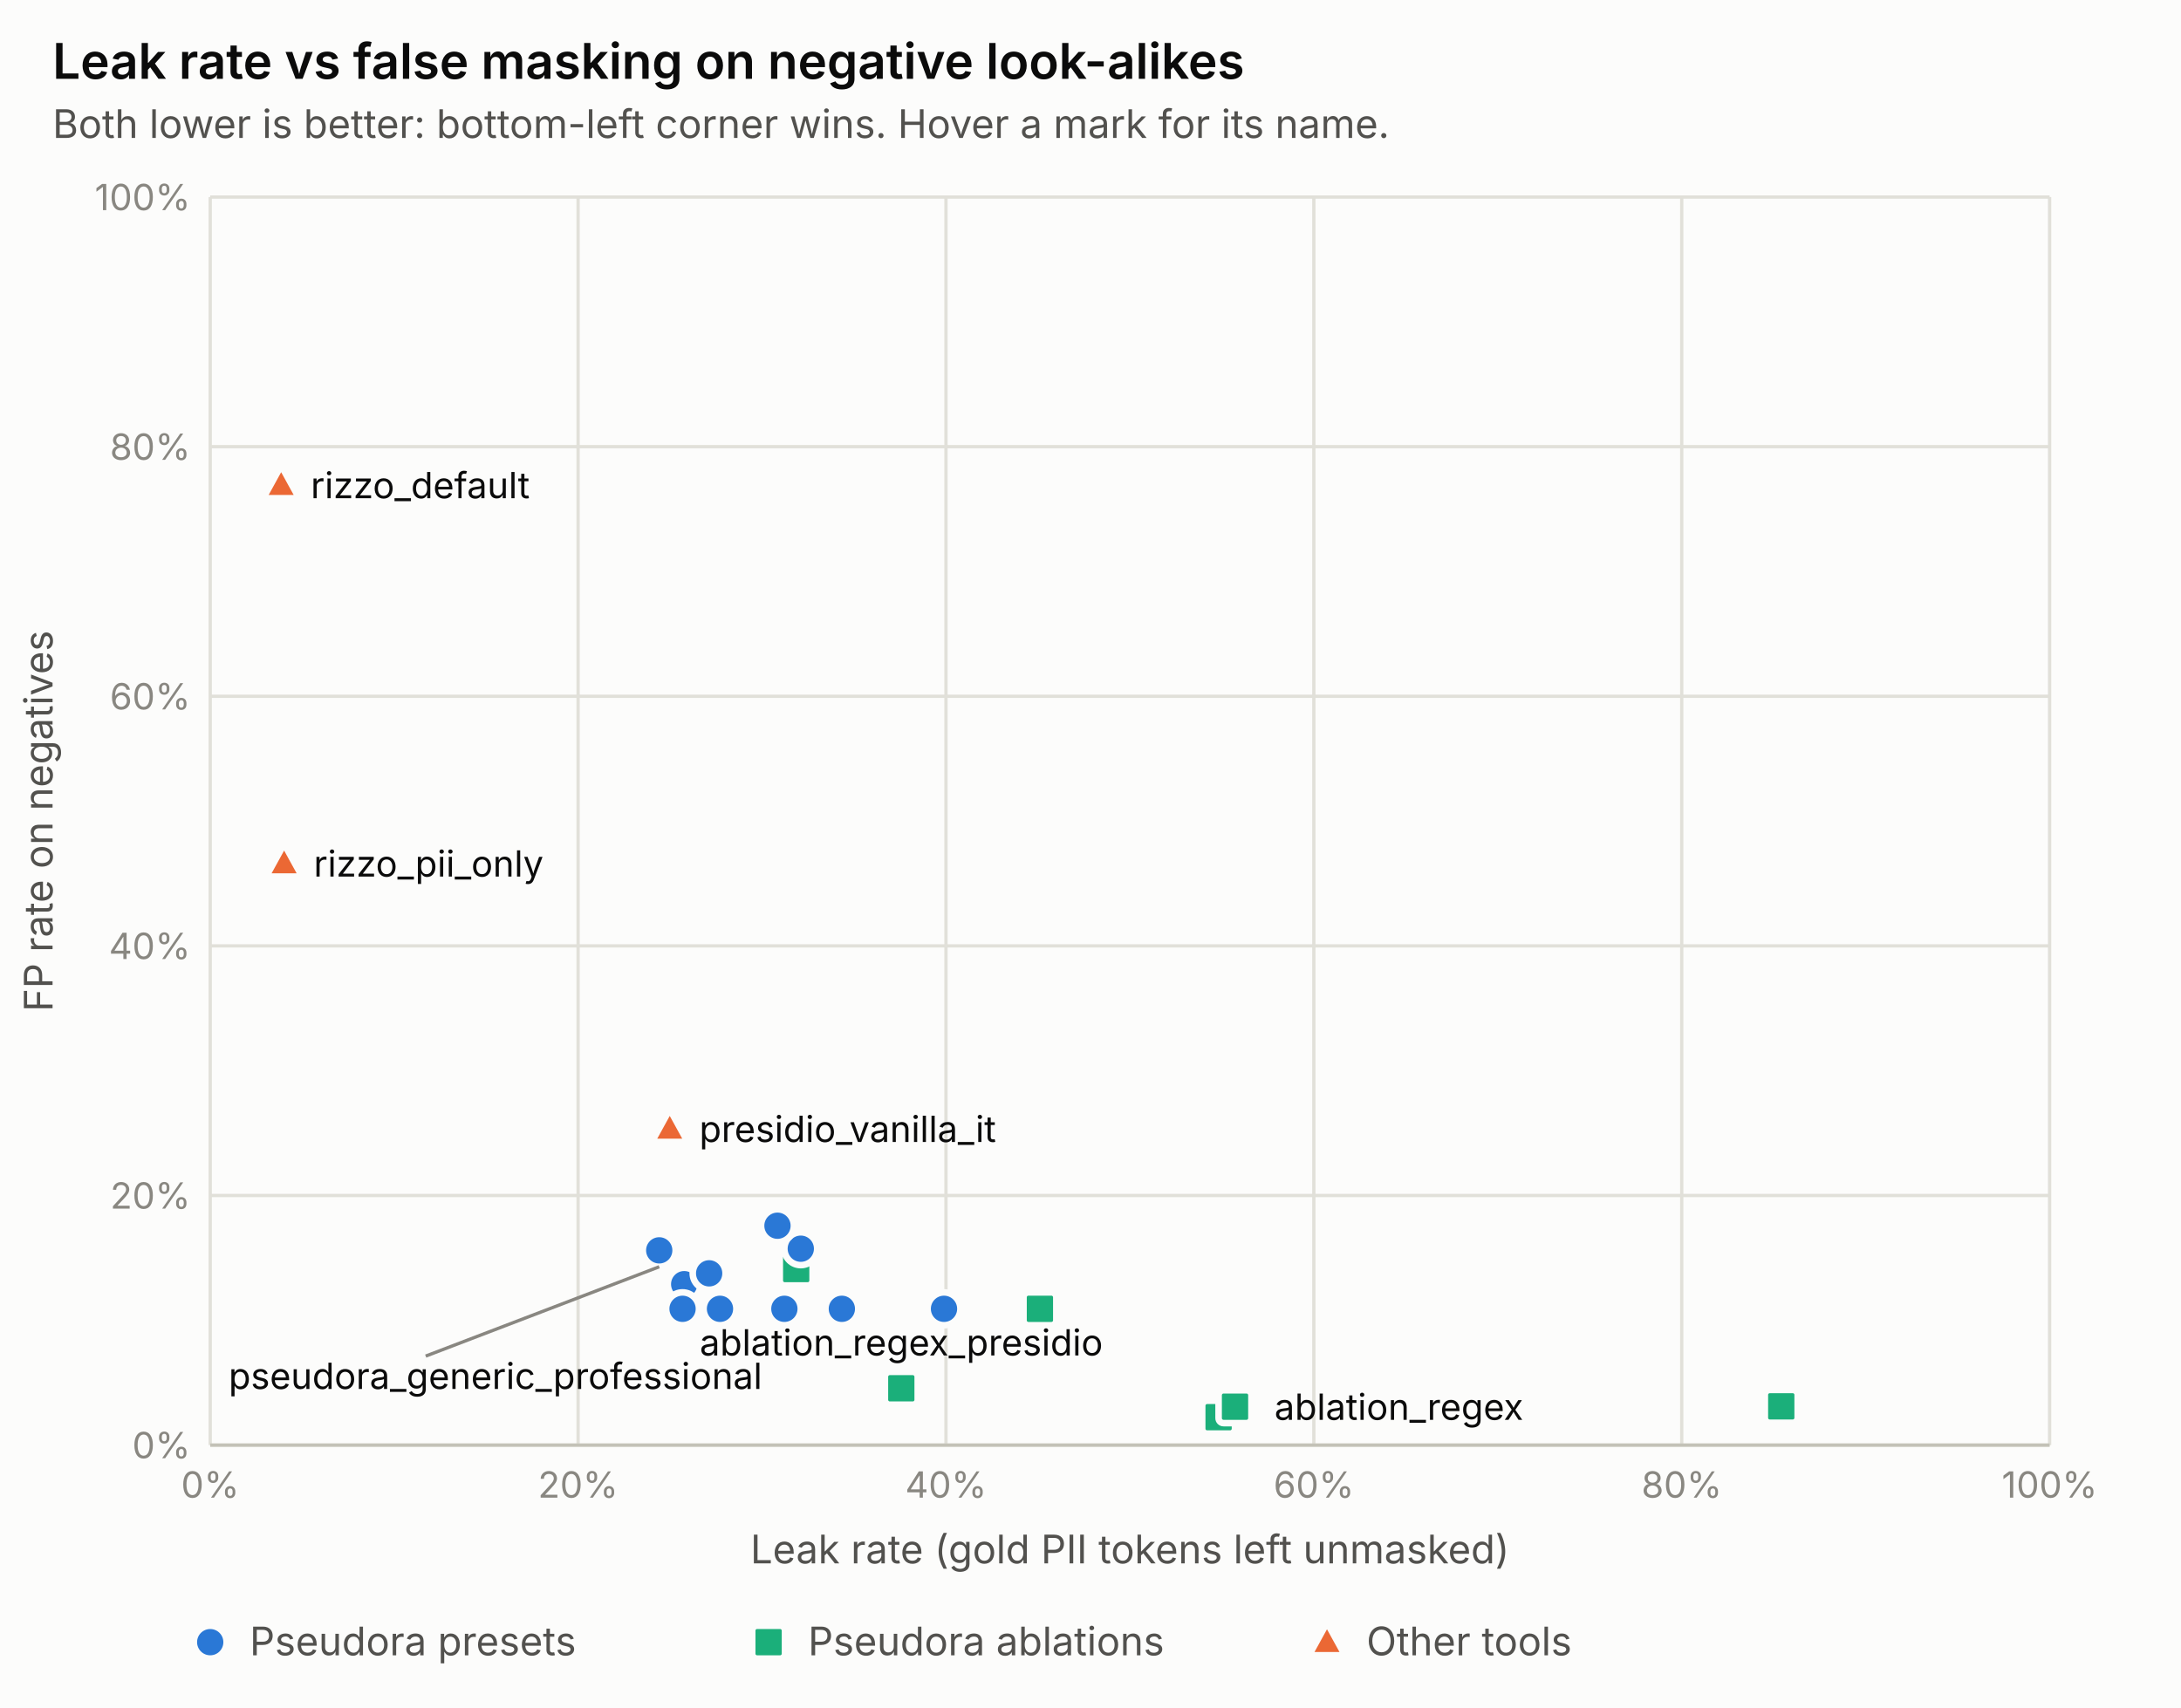
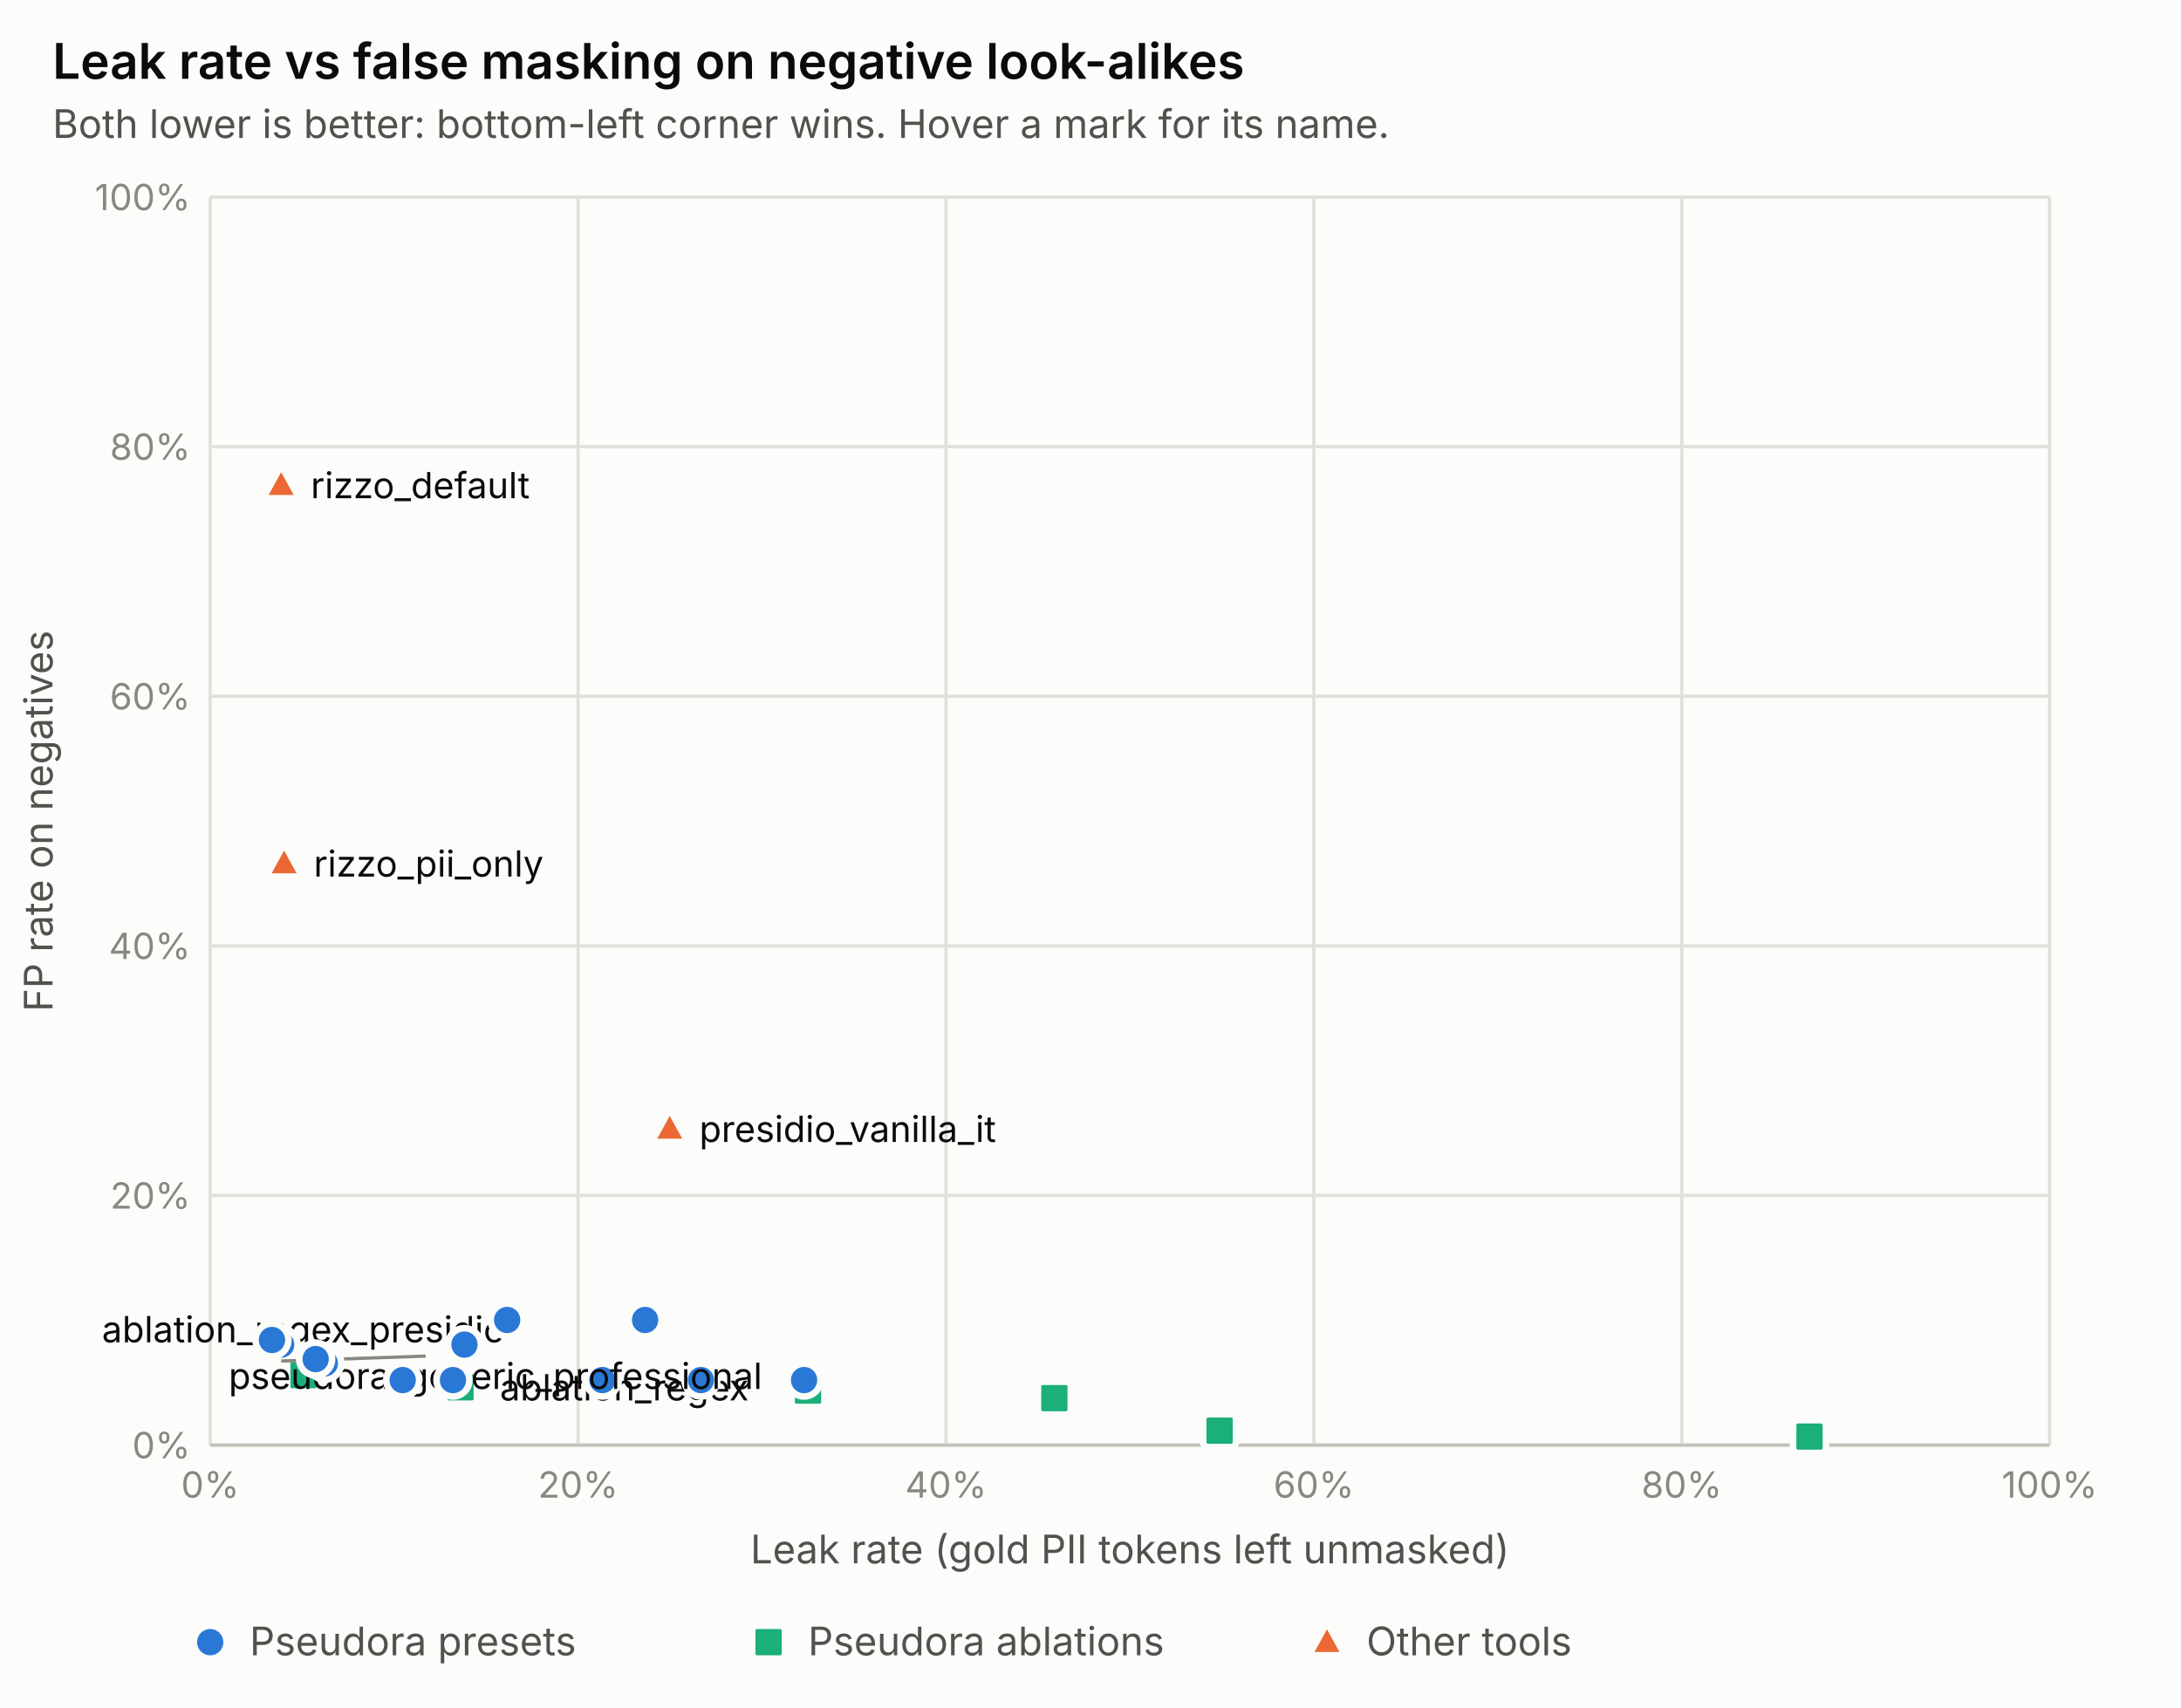
<svg xmlns="http://www.w3.org/2000/svg" width="664" height="520" viewBox="0 0 664 520" role="img" aria-labelledby="t d" font-family="system-ui, -apple-system, Segoe UI, sans-serif">
  <rect width="664" height="520" fill="#fcfcfb" />
  <text x="16" y="24" font-size="15" font-weight="600" fill="#0b0b0b">Leak rate vs false masking on negative look-alikes</text>
  <text x="16" y="42" font-size="12" fill="#52514e">Both lower is better: bottom-left corner wins. Hover a mark for its name.</text>
  <line x1="64" y1="60" x2="64" y2="440" stroke="#e1e0d9" />
  <line x1="64" y1="440" x2="624" y2="440" stroke="#e1e0d9" />
  <text x="64" y="456" font-size="11" fill="#898781" text-anchor="middle">0%</text>
  <text x="58" y="444" font-size="11" fill="#898781" text-anchor="end">0%</text>
  <line x1="176.0" y1="60" x2="176.0" y2="440" stroke="#e1e0d9" />
  <line x1="64" y1="364.0" x2="624" y2="364.0" stroke="#e1e0d9" />
  <text x="176.0" y="456" font-size="11" fill="#898781" text-anchor="middle">20%</text>
  <text x="58" y="368.0" font-size="11" fill="#898781" text-anchor="end">20%</text>
  <line x1="288.0" y1="60" x2="288.0" y2="440" stroke="#e1e0d9" />
  <line x1="64" y1="288.0" x2="624" y2="288.0" stroke="#e1e0d9" />
  <text x="288.0" y="456" font-size="11" fill="#898781" text-anchor="middle">40%</text>
  <text x="58" y="292.0" font-size="11" fill="#898781" text-anchor="end">40%</text>
  <line x1="400.0" y1="60" x2="400.0" y2="440" stroke="#e1e0d9" />
  <line x1="64" y1="212.0" x2="624" y2="212.0" stroke="#e1e0d9" />
  <text x="400.0" y="456" font-size="11" fill="#898781" text-anchor="middle">60%</text>
  <text x="58" y="216.0" font-size="11" fill="#898781" text-anchor="end">60%</text>
  <line x1="512.0" y1="60" x2="512.0" y2="440" stroke="#e1e0d9" />
  <line x1="64" y1="136.0" x2="624" y2="136.0" stroke="#e1e0d9" />
  <text x="512.0" y="456" font-size="11" fill="#898781" text-anchor="middle">80%</text>
  <text x="58" y="140.0" font-size="11" fill="#898781" text-anchor="end">80%</text>
  <line x1="624" y1="60" x2="624" y2="440" stroke="#e1e0d9" />
  <line x1="64" y1="60" x2="624" y2="60" stroke="#e1e0d9" />
  <text x="624" y="456" font-size="11" fill="#898781" text-anchor="middle">100%</text>
  <text x="58" y="64" font-size="11" fill="#898781" text-anchor="end">100%</text>
  <text x="344.0" y="476" font-size="12" fill="#52514e" text-anchor="middle">Leak rate (gold PII tokens left unmasked)</text>
  <text x="16" y="250.0" font-size="12" fill="#52514e" text-anchor="middle" transform="rotate(-90 16 250.0)">FP rate on negatives</text>
  <line x1="64" y1="440" x2="624" y2="440" stroke="#c3c2b7" />
  <circle cx="64.0" cy="500.0" r="5" fill="#2a78d6" stroke="#fcfcfb" stroke-width="2" />
  <text x="76" y="504" font-size="12" fill="#52514e">Pseudora presets</text>
  <rect x="229.0" y="495.0" width="10" height="10" rx="1.5" fill="#1baf7a" stroke="#fcfcfb" stroke-width="2" />
  <text x="246" y="504" font-size="12" fill="#52514e">Pseudora ablations</text>
  <path d="M404.0,494.0 L409.5,504.0 L398.5,504.0 Z" fill="#eb6834" stroke="#fcfcfb" stroke-width="2" />
  <text x="416" y="504" font-size="12" fill="#52514e">Other tools</text>
-   <rect x="537.3" y="423.2" width="10" height="10" rx="1.5" fill="#1baf7a" stroke="#fcfcfb" stroke-width="2" />
-   <rect x="237.4" y="381.4" width="10" height="10" rx="1.5" fill="#1baf7a" stroke="#fcfcfb" stroke-width="2" />
-   <rect x="366.0" y="426.5" width="10" height="10" rx="1.5" fill="#1baf7a" stroke="#fcfcfb" stroke-width="2" />
-   <rect x="311.6" y="393.5" width="10" height="10" rx="1.5" fill="#1baf7a" stroke="#fcfcfb" stroke-width="2" />
-   <rect x="371.0" y="423.3" width="10" height="10" rx="1.5" fill="#1baf7a" stroke="#fcfcfb" stroke-width="2" />
-   <text x="388.0" y="432.3" font-size="11" fill="#0b0b0b" text-anchor="start">ablation_regex</text>
-   <rect x="269.4" y="417.7" width="10" height="10" rx="1.5" fill="#1baf7a" stroke="#fcfcfb" stroke-width="2" />
-   <text x="274.4" y="412.7" font-size="11" fill="#0b0b0b" text-anchor="middle">ablation_regex_presidio</text>
+   <rect x="545.9" y="432.4" width="10" height="10" rx="1.5" fill="#1baf7a" stroke="#fcfcfb" stroke-width="2" />
+   <rect x="241.0" y="418.4" width="10" height="10" rx="1.5" fill="#1baf7a" stroke="#fcfcfb" stroke-width="2" />
+   <rect x="366.3" y="430.6" width="10" height="10" rx="1.5" fill="#1baf7a" stroke="#fcfcfb" stroke-width="2" />
+   <rect x="316.0" y="420.7" width="10" height="10" rx="1.5" fill="#1baf7a" stroke="#fcfcfb" stroke-width="2" />
+   <rect x="135.2" y="417.4" width="10" height="10" rx="1.5" fill="#1baf7a" stroke="#fcfcfb" stroke-width="2" />
+   <text x="152.2" y="426.4" font-size="11" fill="#0b0b0b" text-anchor="start">ablation_regex</text>
+   <rect x="87.4" y="413.7" width="10" height="10" rx="1.5" fill="#1baf7a" stroke="#fcfcfb" stroke-width="2" />
+   <text x="92.4" y="408.7" font-size="11" fill="#0b0b0b" text-anchor="middle">ablation_regex_presidio</text>
  <path d="M203.9,337.7 L209.4,347.7 L198.4,347.7 Z" fill="#eb6834" stroke="#fcfcfb" stroke-width="2" />
  <text x="212.9" y="347.7" font-size="11" fill="#0b0b0b" text-anchor="start">presidio_vanilla_it</text>
  <path d="M85.6,141.7 L91.1,151.7 L80.1,151.7 Z" fill="#eb6834" stroke="#fcfcfb" stroke-width="2" />
  <text x="94.6" y="151.7" font-size="11" fill="#0b0b0b" text-anchor="start">rizzo_default</text>
  <path d="M86.5,256.9 L92.0,266.9 L81.0,266.9 Z" fill="#eb6834" stroke="#fcfcfb" stroke-width="2" />
  <text x="95.5" y="266.9" font-size="11" fill="#0b0b0b" text-anchor="start">rizzo_pii_only</text>
-   <circle cx="238.8" cy="398.5" r="5" fill="#2a78d6" stroke="#fcfcfb" stroke-width="2" />
-   <circle cx="243.8" cy="380.2" r="5" fill="#2a78d6" stroke="#fcfcfb" stroke-width="2" />
-   <circle cx="236.7" cy="373.2" r="5" fill="#2a78d6" stroke="#fcfcfb" stroke-width="2" />
-   <circle cx="256.3" cy="398.5" r="5" fill="#2a78d6" stroke="#fcfcfb" stroke-width="2" />
-   <circle cx="200.7" cy="380.7" r="5" fill="#2a78d6" stroke="#fcfcfb" stroke-width="2" />
-   <line x1="200.7" y1="385.7" x2="129.6" y2="412.9" stroke="#898781" stroke-width="1" />
+   <circle cx="183.4" cy="420.2" r="5" fill="#2a78d6" stroke="#fcfcfb" stroke-width="2" />
+   <circle cx="196.4" cy="401.9" r="5" fill="#2a78d6" stroke="#fcfcfb" stroke-width="2" />
+   <circle cx="154.4" cy="401.9" r="5" fill="#2a78d6" stroke="#fcfcfb" stroke-width="2" />
+   <circle cx="213.4" cy="420.2" r="5" fill="#2a78d6" stroke="#fcfcfb" stroke-width="2" />
+   <circle cx="85.6" cy="409.4" r="5" fill="#2a78d6" stroke="#fcfcfb" stroke-width="2" />
+   <line x1="85.6" y1="414.4" x2="129.6" y2="412.9" stroke="#898781" stroke-width="1" />
  <text x="69.6" y="422.9" font-size="11" fill="#0b0b0b">pseudora_generic_professional</text>
-   <circle cx="219.2" cy="398.5" r="5" fill="#2a78d6" stroke="#fcfcfb" stroke-width="2" />
-   <circle cx="208.3" cy="391.0" r="5" fill="#2a78d6" stroke="#fcfcfb" stroke-width="2" />
-   <circle cx="287.4" cy="398.5" r="5" fill="#2a78d6" stroke="#fcfcfb" stroke-width="2" />
-   <circle cx="207.8" cy="398.5" r="5" fill="#2a78d6" stroke="#fcfcfb" stroke-width="2" />
-   <circle cx="215.9" cy="387.7" r="5" fill="#2a78d6" stroke="#fcfcfb" stroke-width="2" />
+   <circle cx="82.8" cy="408.0" r="5" fill="#2a78d6" stroke="#fcfcfb" stroke-width="2" />
+   <circle cx="137.9" cy="420.2" r="5" fill="#2a78d6" stroke="#fcfcfb" stroke-width="2" />
+   <circle cx="98.9" cy="415.1" r="5" fill="#2a78d6" stroke="#fcfcfb" stroke-width="2" />
+   <circle cx="96.1" cy="413.8" r="5" fill="#2a78d6" stroke="#fcfcfb" stroke-width="2" />
+   <circle cx="244.8" cy="420.2" r="5" fill="#2a78d6" stroke="#fcfcfb" stroke-width="2" />
+   <circle cx="122.6" cy="420.2" r="5" fill="#2a78d6" stroke="#fcfcfb" stroke-width="2" />
+   <circle cx="141.4" cy="409.4" r="5" fill="#2a78d6" stroke="#fcfcfb" stroke-width="2" />
</svg>
